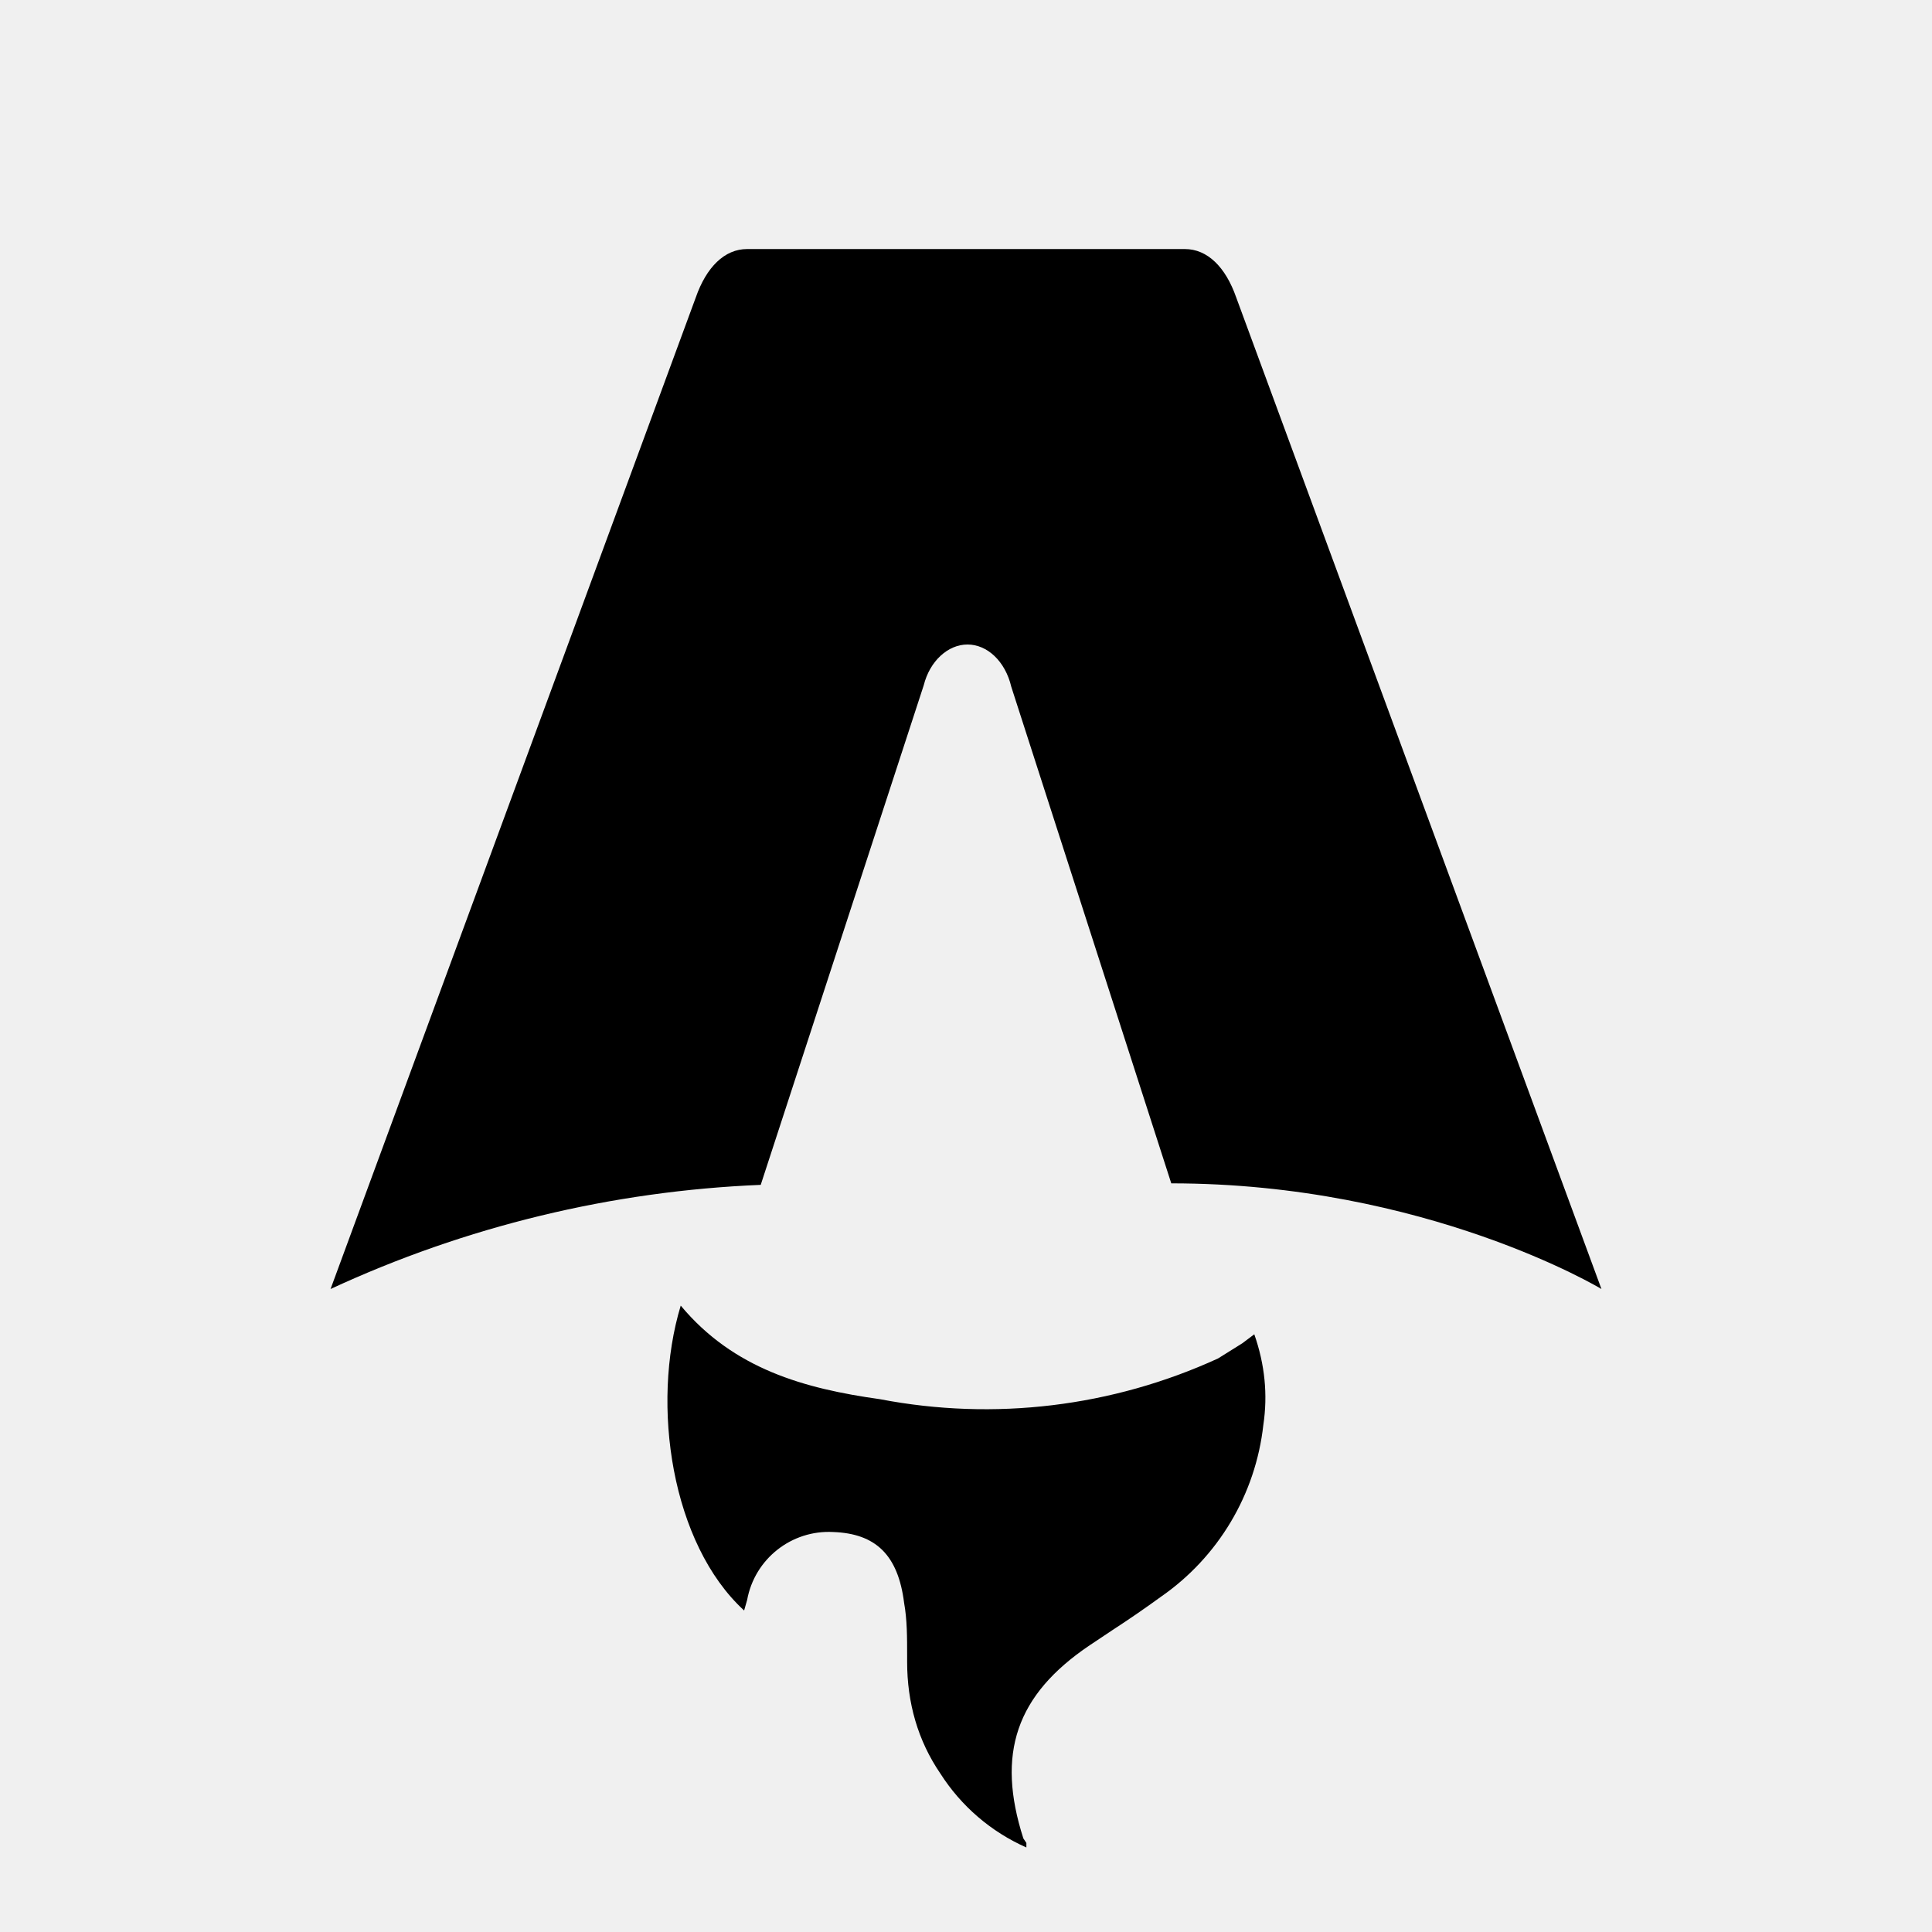
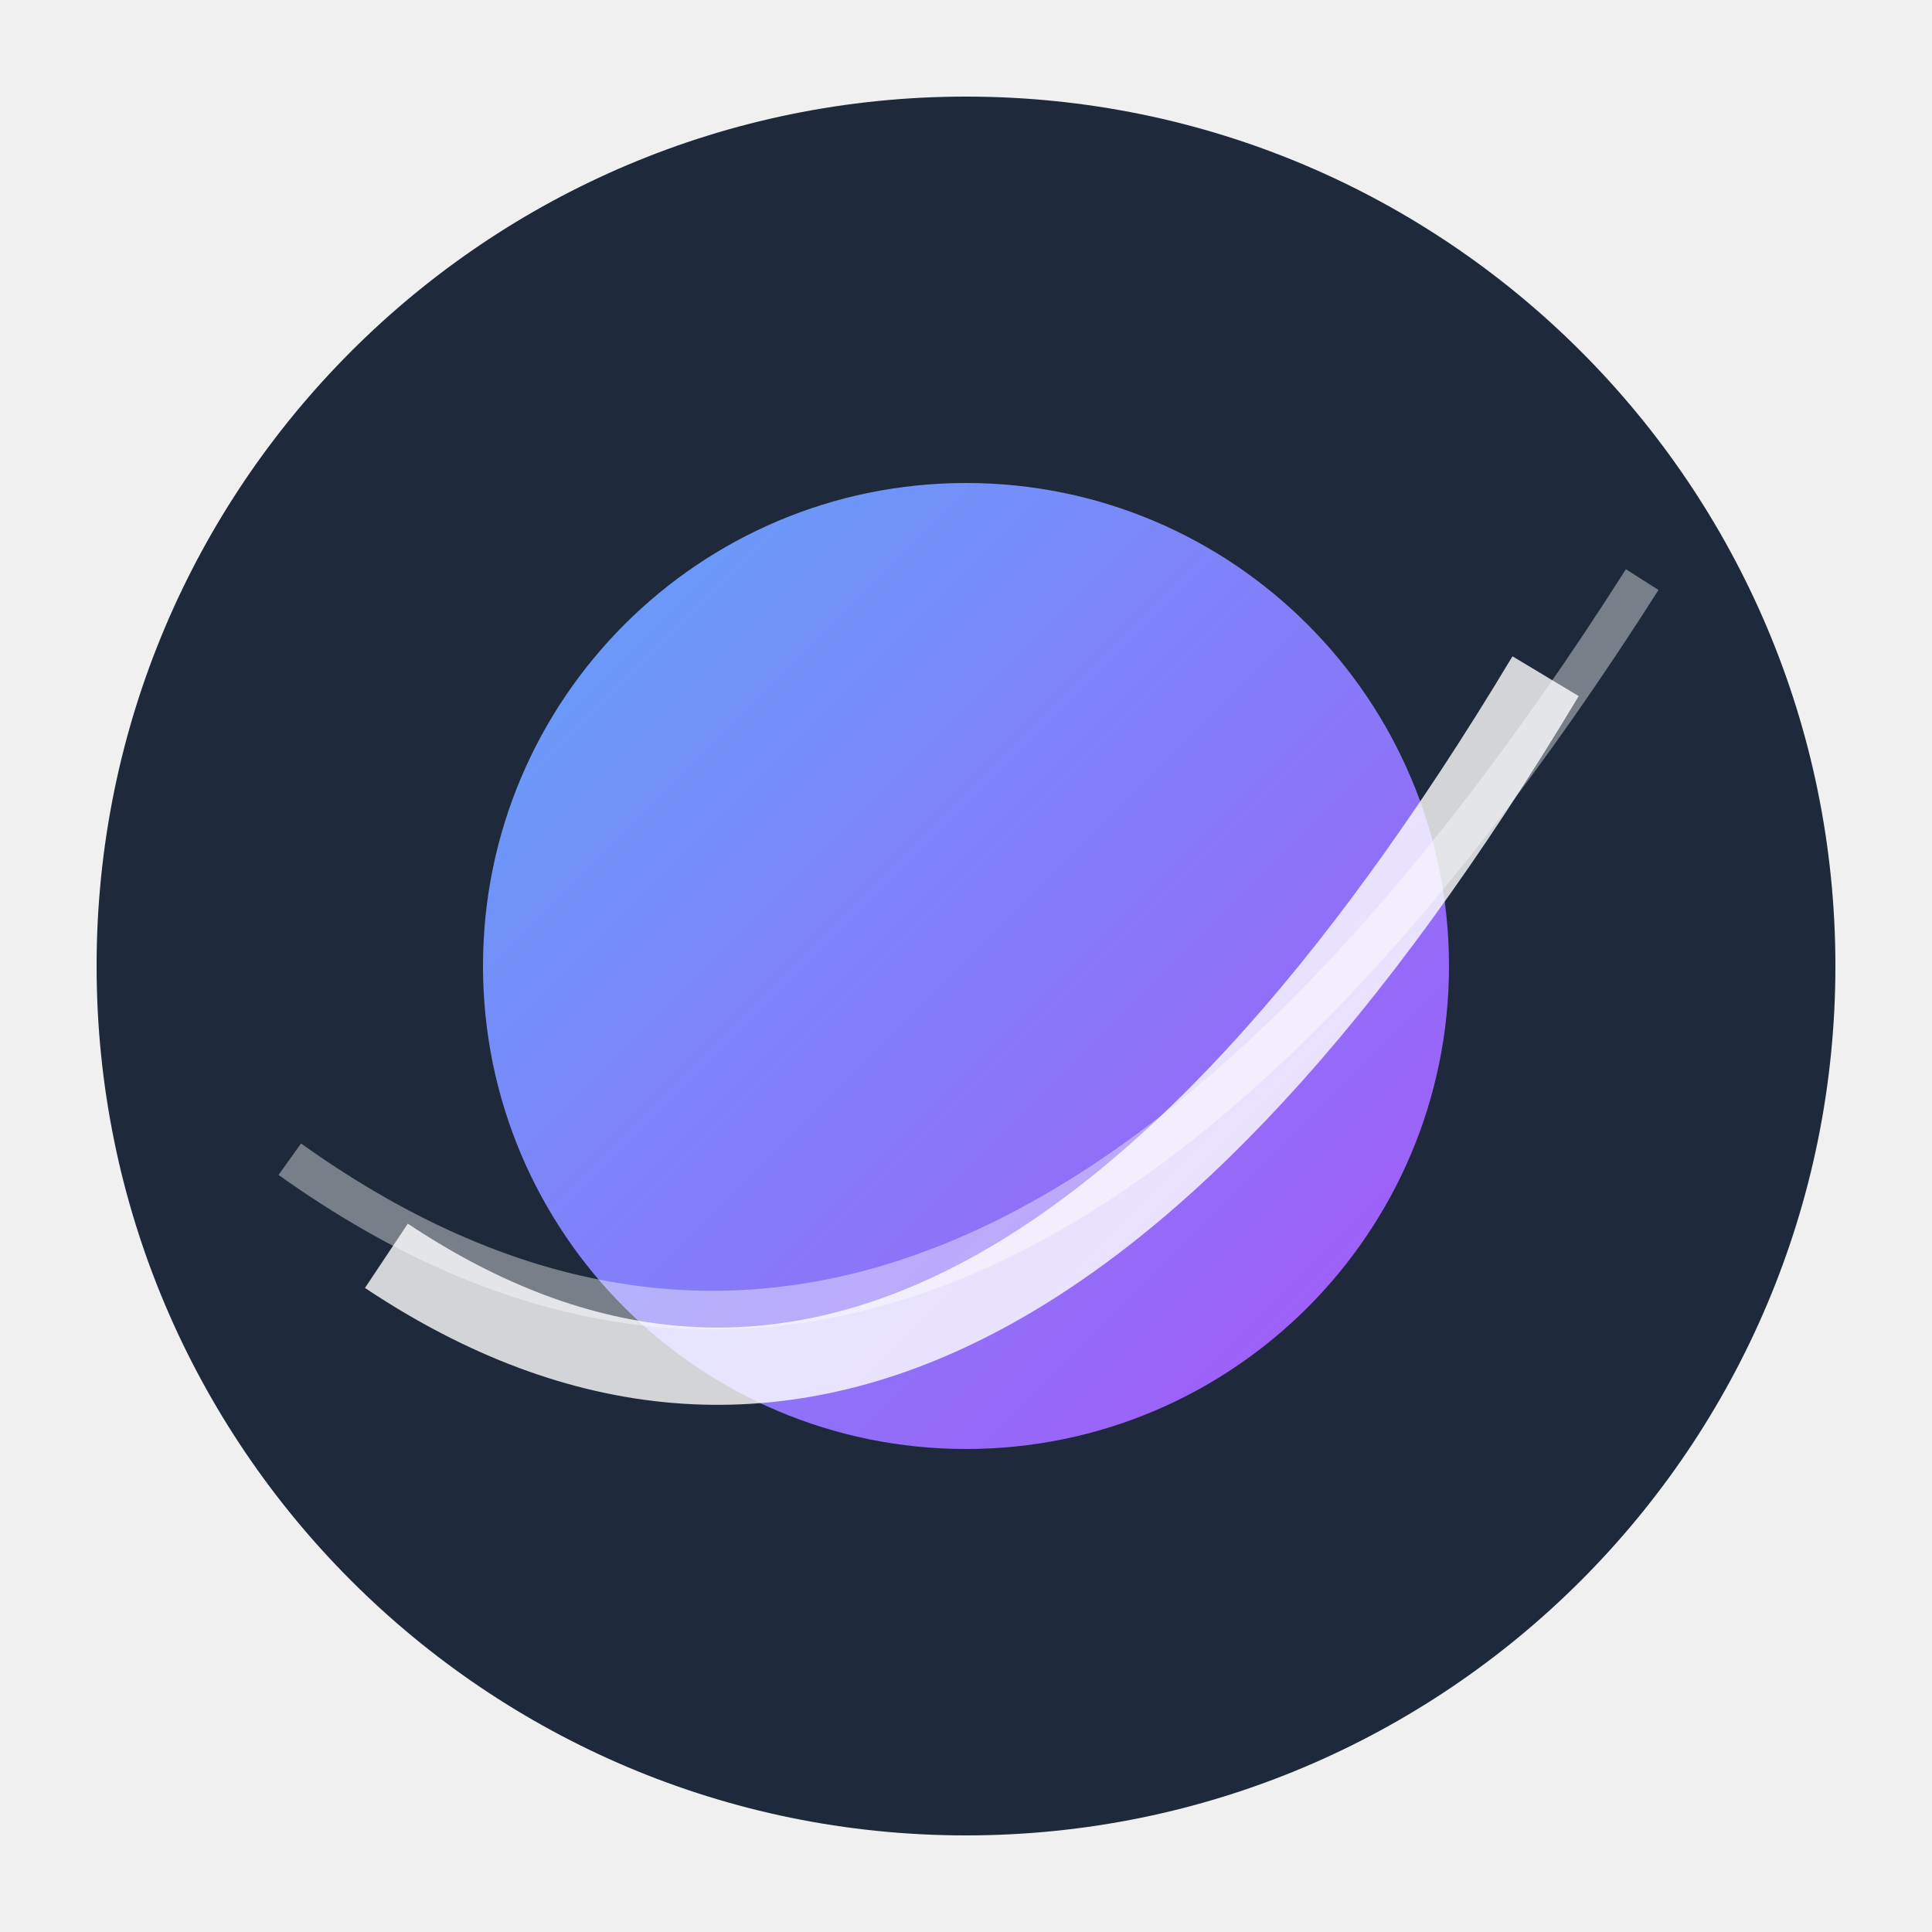
- <svg xmlns="http://www.w3.org/2000/svg" fill="none" viewBox="0 0 128 128">
-   <path d="M50.4 78.5a75.1 75.1 0 0 0-28.5 6.9l24.2-65.7c.7-2 1.9-3.2 3.4-3.2h29c1.5 0 2.7 1.2 3.4 3.2l24.2 65.7s-11.6-7-28.5-7L67 45.5c-.4-1.7-1.6-2.8-2.9-2.8-1.3 0-2.5 1.1-2.9 2.7L50.4 78.5Zm-1.1 28.2Zm-4.2-20.2c-2 6.6-.6 15.8 4.2 20.2a17.5 17.5 0 0 1 .2-.7 5.5 5.5 0 0 1 5.7-4.5c2.8.1 4.3 1.5 4.7 4.7.2 1.1.2 2.3.2 3.5v.4c0 2.7.7 5.2 2.2 7.4a13 13 0 0 0 5.7 4.9v-.3l-.2-.3c-1.8-5.6-.5-9.5 4.4-12.8l1.5-1a73 73 0 0 0 3.2-2.2 16 16 0 0 0 6.8-11.4c.3-2 .1-4-.6-6l-.8.6-1.6 1a37 37 0 0 1-22.4 2.7c-5-.7-9.7-2-13.2-6.2Z" />
-   <style>
-         path { fill: #000; }
-         @media (prefers-color-scheme: dark) {
-             path { fill: #FFF; }
-         }
-     </style>
+ <svg xmlns="http://www.w3.org/2000/svg" viewBox="0 0 100 100">
+   <defs>
+     <linearGradient id="grad" x1="0%" y1="0%" x2="100%" y2="100%">
+       <stop offset="0%" style="stop-color:#60a5fa;stop-opacity:1" />
+       <stop offset="100%" style="stop-color:#a855f7;stop-opacity:1" />
+     </linearGradient>
+   </defs>
+   <circle cx="50" cy="50" r="45" fill="#1e293b" />
+   <circle cx="50" cy="50" r="25" fill="url(#grad)" />
+   <path d="M 20 65 Q 50 85 80 35" stroke="white" stroke-width="4" fill="none" opacity="0.8" />
+   <path d="M 15 60 Q 50 85 85 30" stroke="white" stroke-width="2" fill="none" opacity="0.4" />
</svg>
